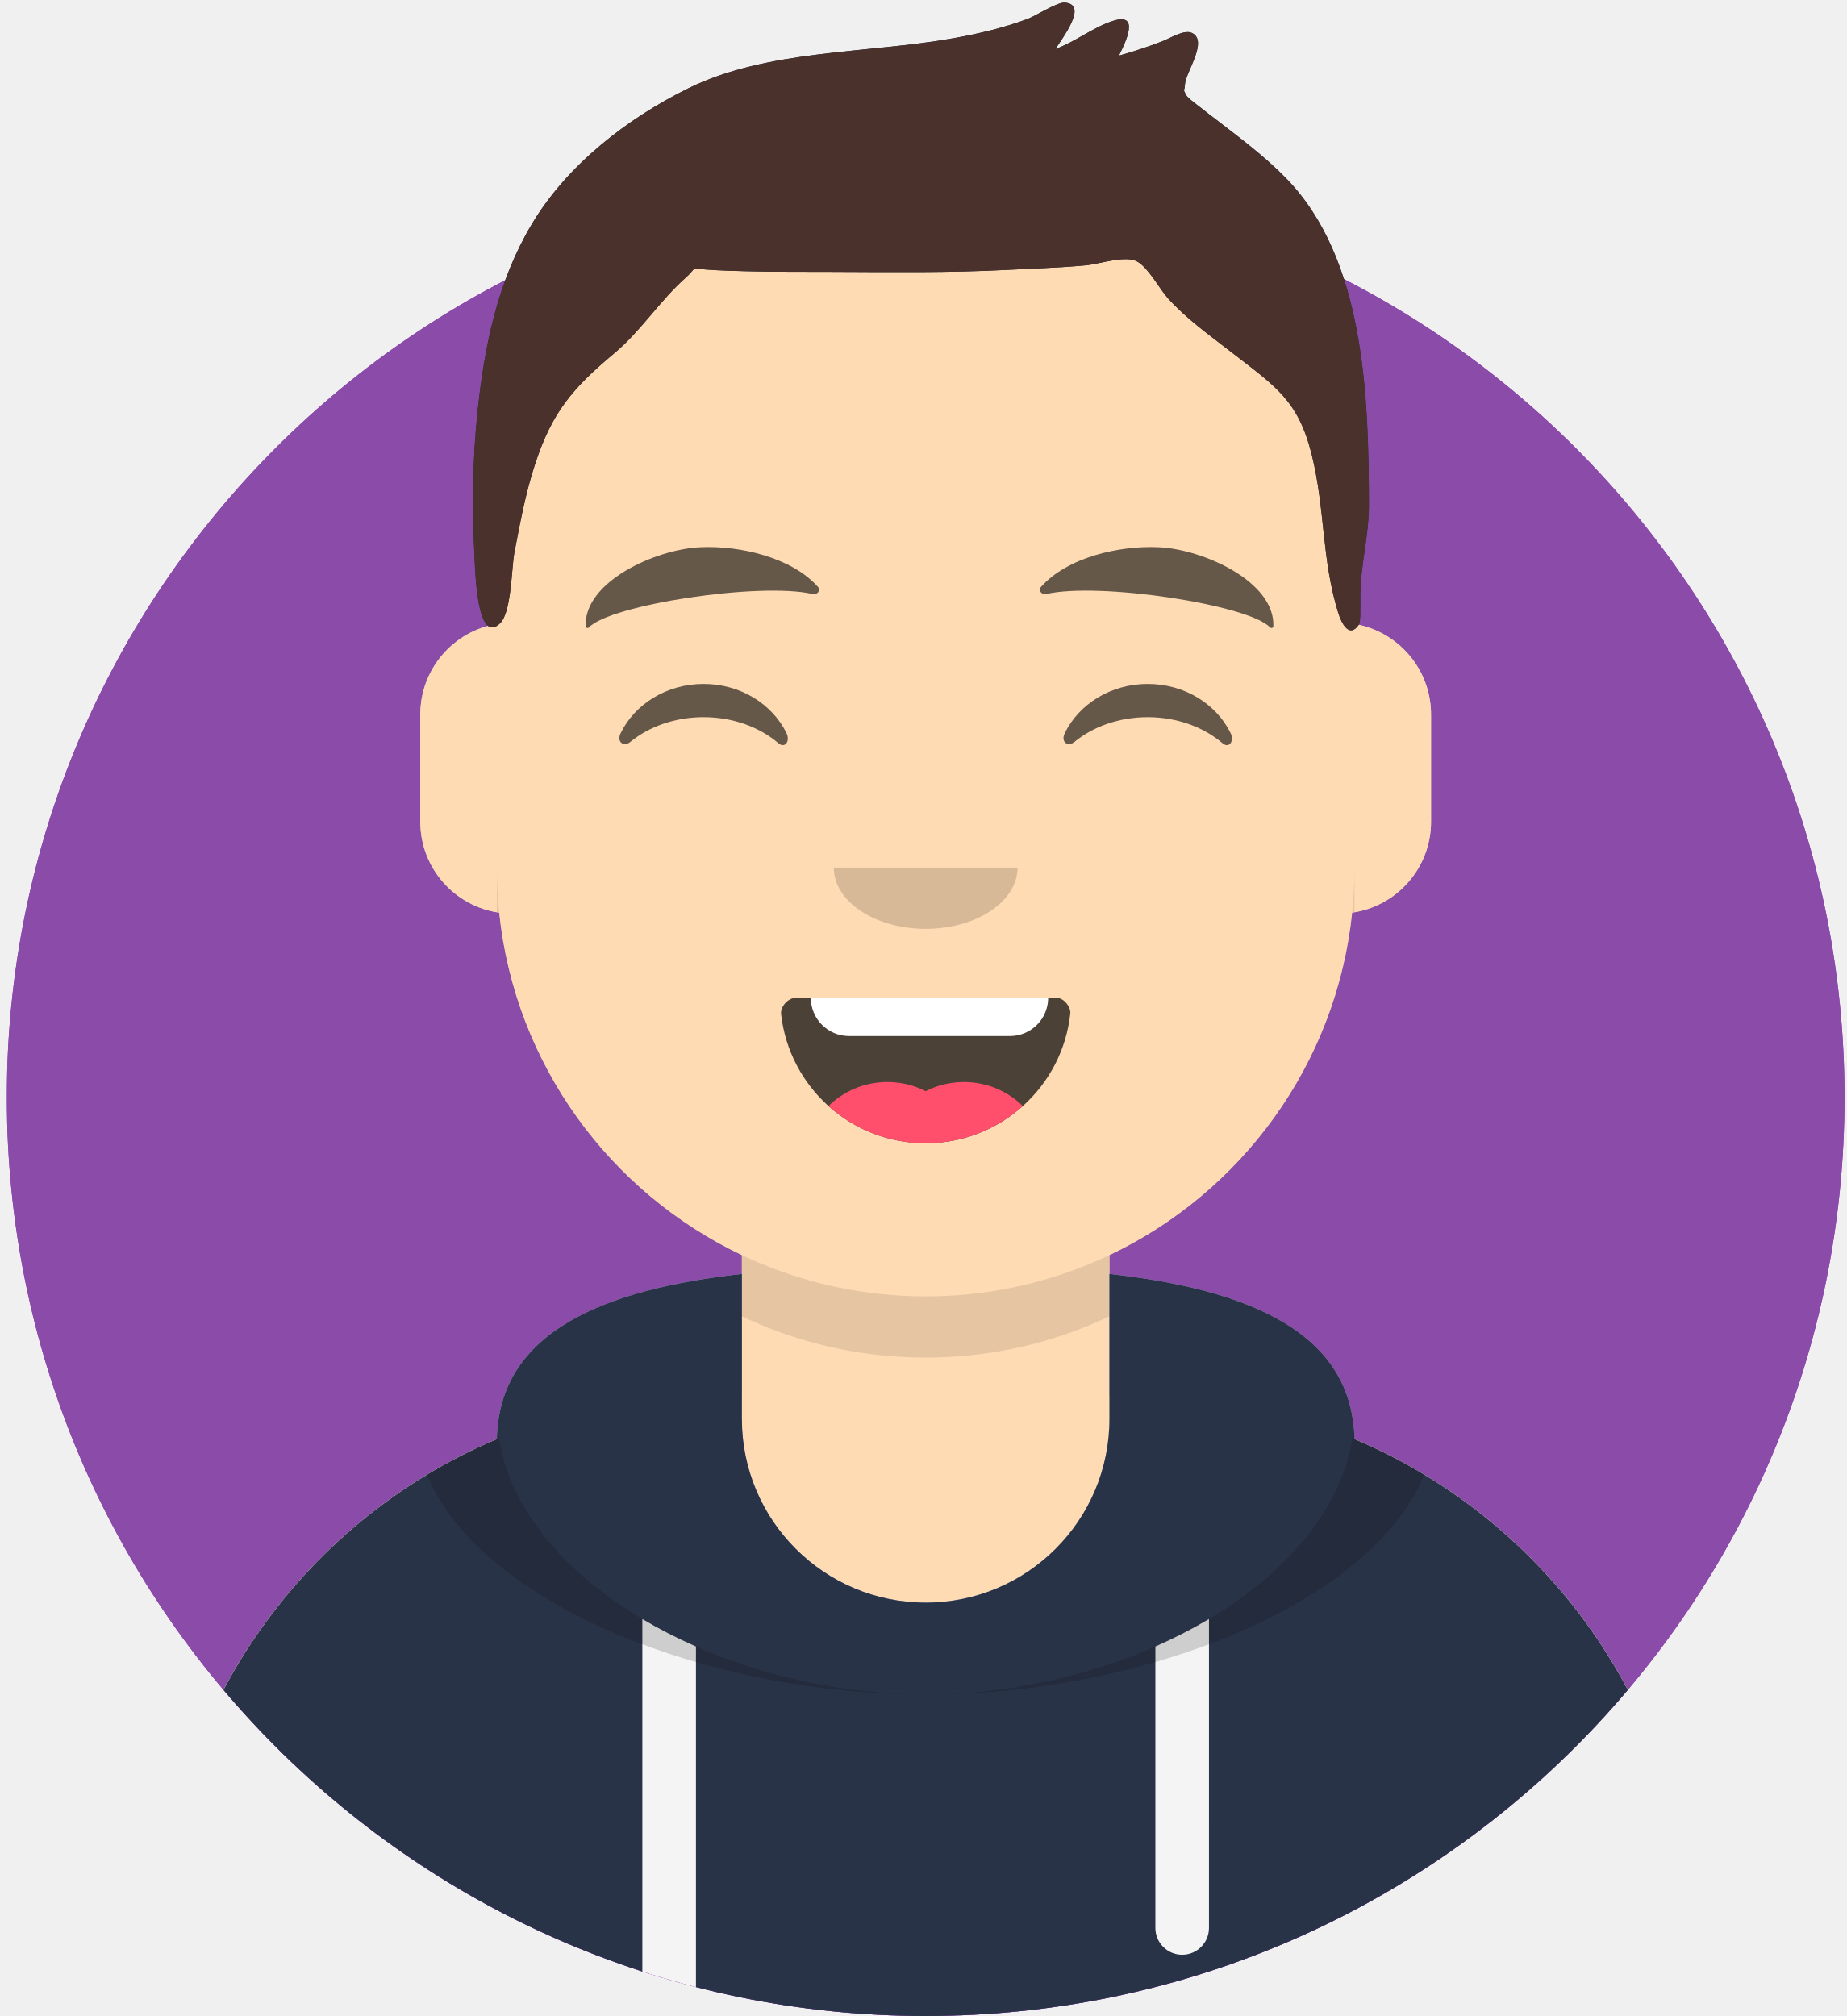
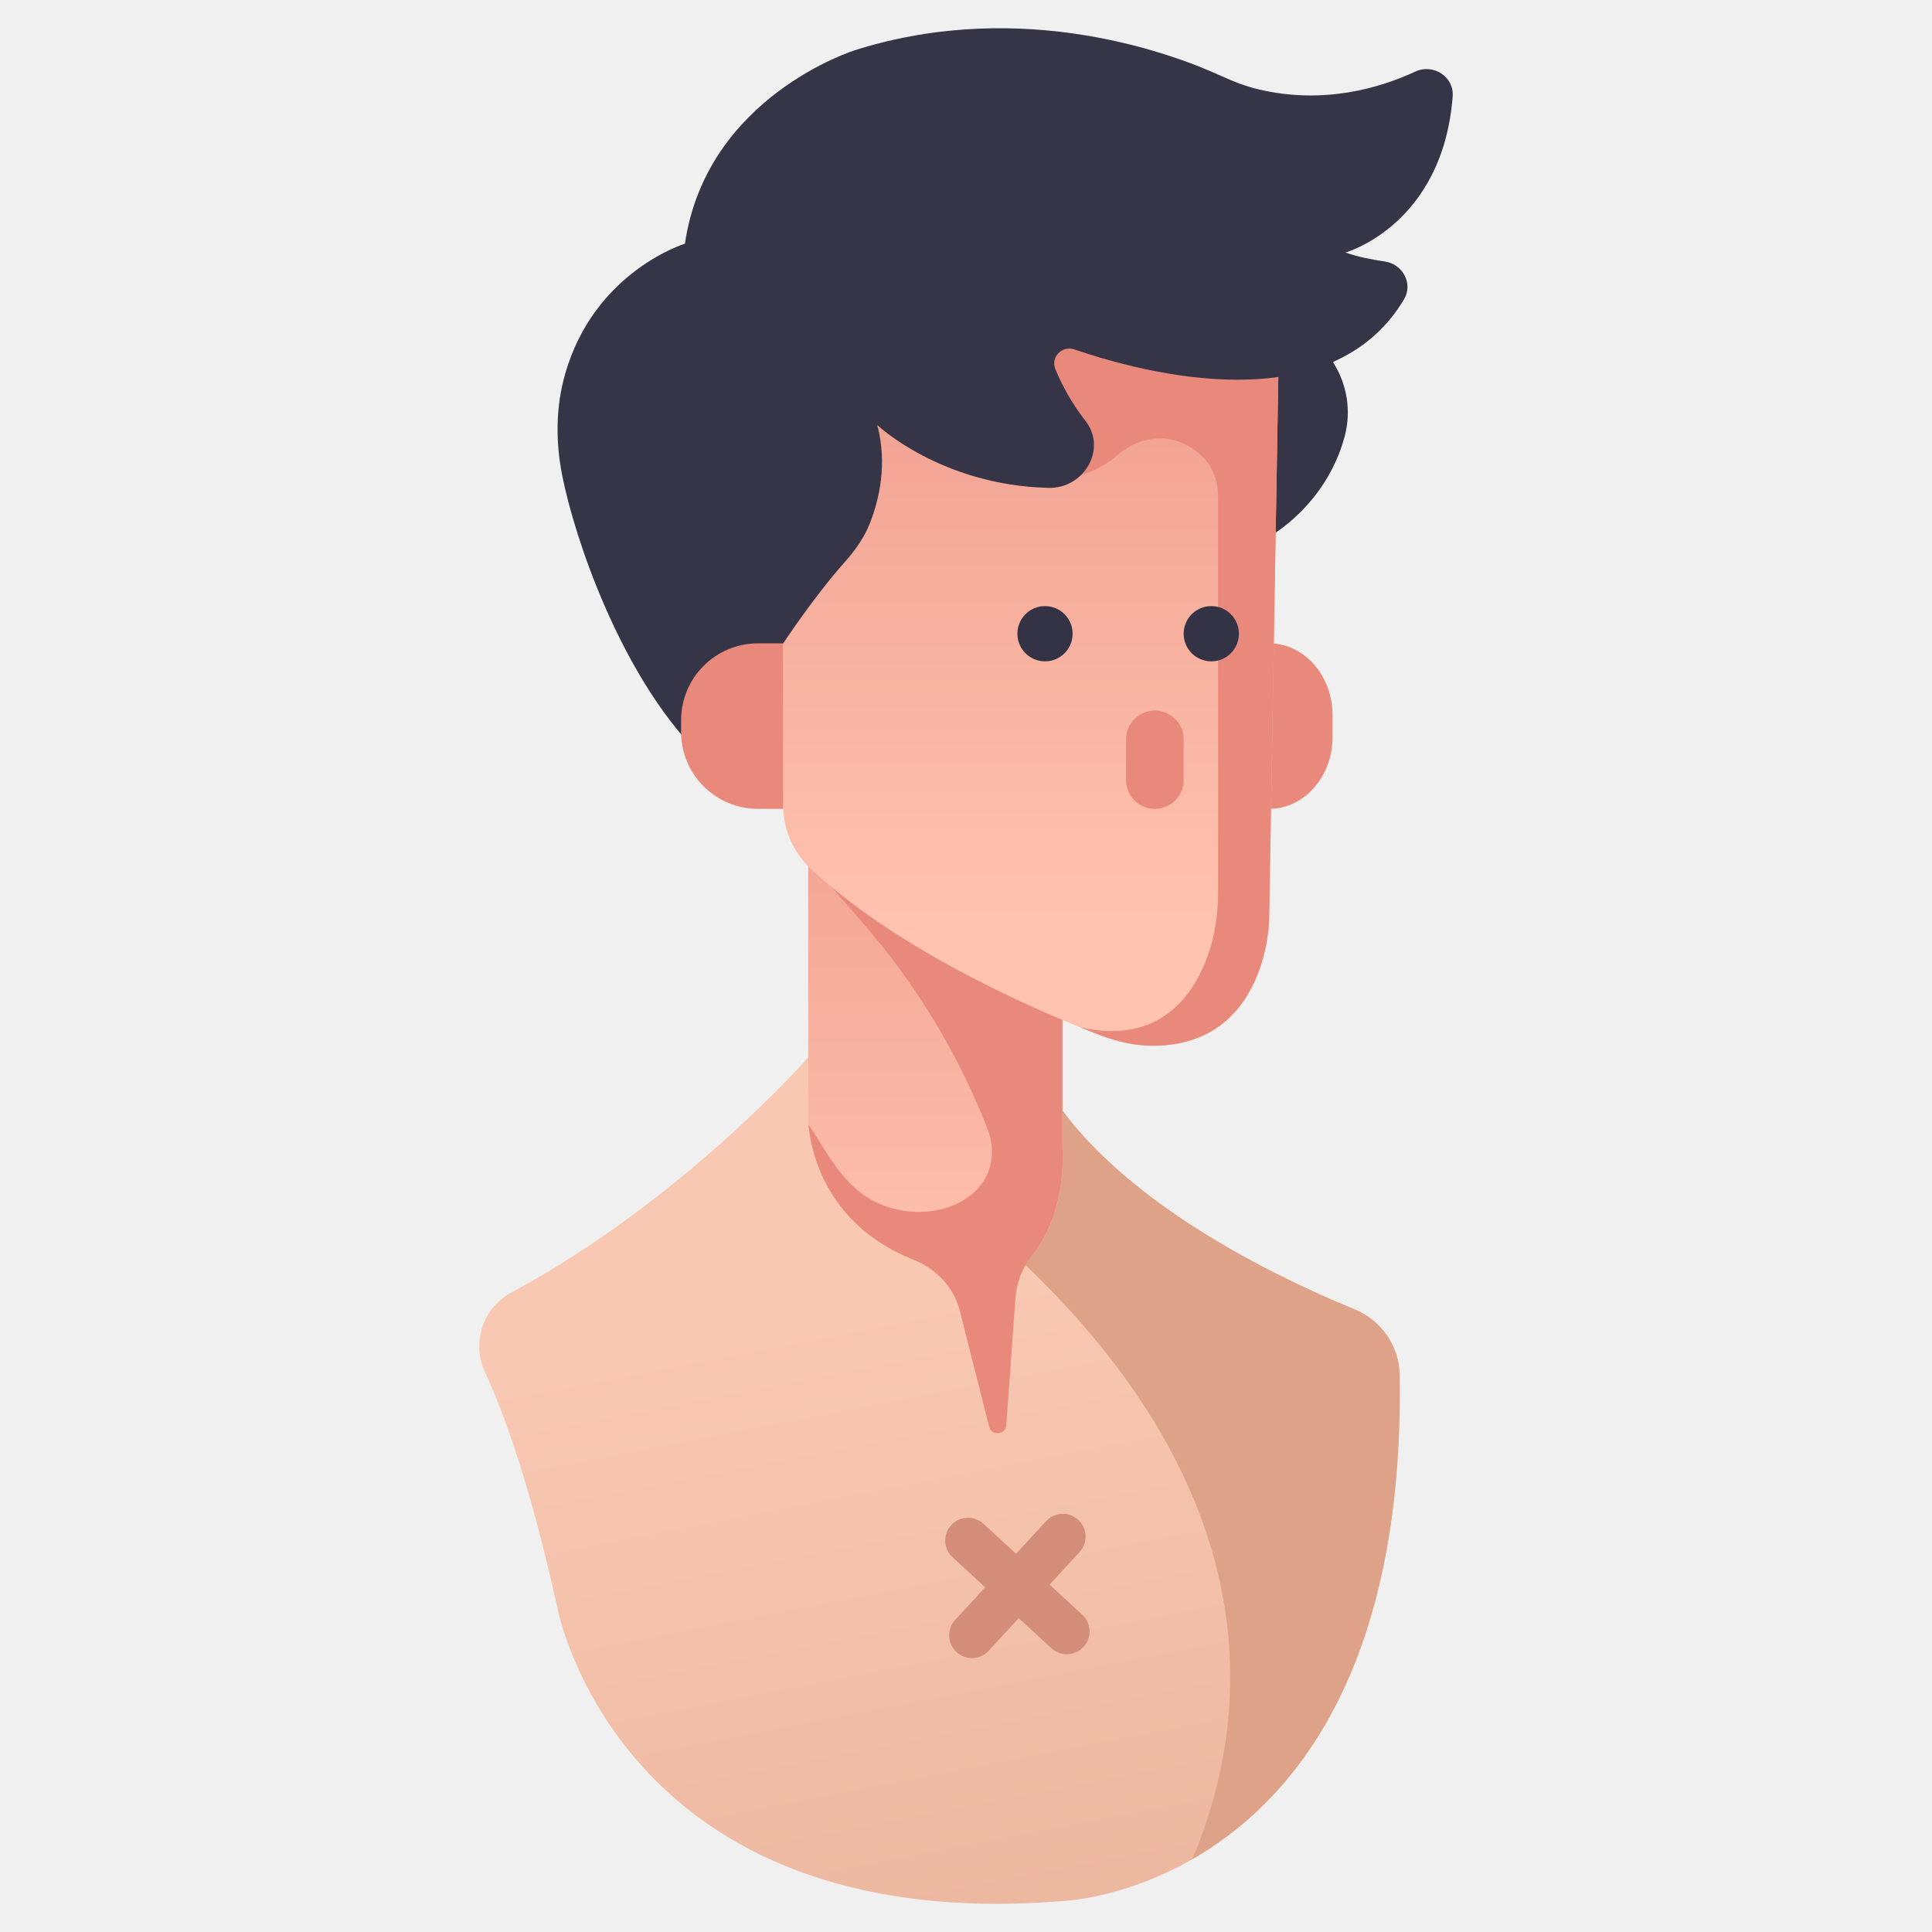
- <svg xmlns="http://www.w3.org/2000/svg" xmlns:xlink="http://www.w3.org/1999/xlink" width="217px" height="237px" viewBox="0 0 217 237" version="1.1">
-   <defs>
-     <circle id="path-1" cx="108" cy="108" r="108" />
-     <path d="M-3.19744231e-14,144 L-3.19744231e-14,-1.42108547e-14 L237.6,-1.42108547e-14 L237.6,144 L226.8,144 C226.8,203.647 178.447,252 118.8,252 C59.153,252 10.8,203.647 10.8,144 L10.8,144 L-3.19744231e-14,144 Z" id="path-3" />
-     <path d="M90,0 C117.835,-5.11323436e-15 140.4,22.565 140.4,50.4 L140.401,55.949 C145.508,56.807 149.4,61.249 149.4,66.6 L149.4,79.2 C149.4,84.647 145.367,89.152 140.125,89.893 C138.265,107.718 127.114,122.78 111.601,130.149 L111.6,146.7 L115.2,146.7 C150.988,146.7 180,175.712 180,211.5 L180,219.6 L0,219.6 L0,211.5 C-4.38277231e-15,175.712 29.012,146.7 64.8,146.7 L68.4,146.7 L68.4,130.15 C52.886,122.78 41.735,107.718 39.875,89.893 C34.633,89.152 30.6,84.647 30.6,79.2 L30.6,66.6 C30.6,61.249 34.492,56.806 39.6,55.949 L39.6,50.4 C39.6,22.565 62.165,5.11323436e-15 90,0 Z" id="path-5" />
-     <path d="M140.401,11.764 C156.691,13.587 169.2,18.597 169.2,31.569 L169.194,31.18 C192.467,41.01 208.8,64.047 208.8,90.9 L208.8,99 L28.8,99 L28.8,90.9 C28.8,64.047 45.133,41.01 68.406,31.18 C68.653,18.496 81.073,13.568 97.2,11.764 L97.2,28.8 C97.2,40.729 106.871,50.4 118.8,50.4 C130.729,50.4 140.4,40.729 140.4,28.8 L140.4,28.8 Z" id="path-7" />
-     <path d="M31.606,13.615 C32.558,22.158 39.803,28.8 48.6,28.8 C57.424,28.8 64.687,22.117 65.603,13.536 C65.676,12.845 64.905,11.7 63.938,11.7 C50.534,11.7 40.264,11.7 33.378,11.7 C32.406,11.7 31.511,12.761 31.606,13.615 Z" id="path-9" />
-     <rect id="path-11" x="0" y="0" width="237.6" height="252" />
-     <path d="M118.135,20.928 C115.651,18.39 112.767,16.236 109.962,14.076 C109.343,13.6 108.715,13.135 108.109,12.641 C107.972,12.528 106.563,11.519 106.394,11.148 C105.988,10.254 106.224,10.95 106.28,9.884 C106.35,8.535 109.1,4.727 107.048,3.854 C106.146,3.47 104.536,4.492 103.67,4.83 C101.977,5.49 100.263,6.054 98.512,6.54 C99.351,4.869 100.95,1.524 97.944,2.419 C95.603,3.116 93.421,4.91 91.068,5.753 C91.847,4.477 94.96,0.523 92.147,0.302 C91.271,0.233 88.724,1.875 87.782,2.226 C84.959,3.275 82.075,3.953 79.111,4.487 C69.033,6.304 57.248,5.786 47.923,10.374 C40.735,13.911 33.636,19.4 29.484,26.389 C25.481,33.125 23.984,40.498 23.146,48.217 C22.532,53.882 22.482,59.738 22.769,65.424 C22.863,67.287 23.073,75.874 25.779,73.273 C27.127,71.978 27.117,66.745 27.457,64.974 C28.133,61.451 28.783,57.911 29.91,54.5 C31.895,48.49 34.238,45.687 39.184,41.547 C42.359,38.89 44.588,35.3 47.625,32.62 C48.99,31.416 47.949,31.542 50.143,31.7 C51.616,31.806 53.097,31.846 54.574,31.885 C57.99,31.974 61.412,31.951 64.829,31.963 C71.711,31.988 78.561,32.085 85.437,31.725 C88.492,31.565 91.556,31.478 94.603,31.195 C96.306,31.038 99.326,29.947 100.728,30.78 C102.01,31.543 103.342,34.034 104.263,35.054 C106.438,37.464 109.032,39.305 111.576,41.282 C116.881,45.403 119.559,46.98 121.17,53.421 C122.775,59.838 122.325,65.791 124.312,72.106 C124.662,73.217 125.586,75.13 126.726,73.415 C126.937,73.096 126.883,71.345 126.883,70.337 C126.883,66.27 127.913,63.218 127.9,59.123 C127.849,46.674 127.447,30.442 118.135,20.928 Z" id="path-13" />
-   </defs>
-   <g id="Website" stroke="none" stroke-width="1" fill="none" fill-rule="evenodd">
-     <g id="mf-avatar" transform="translate(-10, -15)">
-       <g id="Circle" transform="translate(10.8, 36)">
-         <mask id="mask-2" fill="white">
-           <use xlink:href="#path-1" />
-         </mask>
-         <use id="Circle-Background" fill="#972dc2" xlink:href="#path-1" />
-         <g id="🖍-Circle-Color" mask="url(#mask-2)" fill="#8a4ca8">
-           <rect id="🖍Color" x="0" y="0" width="216.445" height="216" />
-         </g>
-       </g>
-       <mask id="mask-4" fill="white">
-         <use xlink:href="#path-3" />
-       </mask>
-       <g id="Mask" />
-       <g id="Avataaar" mask="url(#mask-4)">
-         <g id="Body" transform="translate(28.8, 32.4)">
-           <mask id="mask-6" fill="white">
-             <use xlink:href="#path-5" />
-           </mask>
-           <use fill="#D0C6AC" xlink:href="#path-5" />
-           <g id="Skin/👶🏻-05-Pale" mask="url(#mask-6)" fill="#FFDBB4">
-             <g transform="translate(-28.8, 0)" id="Color">
-               <rect x="0" y="0" width="238.384" height="220.355" />
-             </g>
-           </g>
-           <path d="M39.6,84.6 C39.6,112.435 62.165,135 90,135 C117.835,135 140.4,112.435 140.4,84.6 L140.4,84.6 L140.4,91.8 C140.4,119.635 117.835,142.2 90,142.2 C62.165,142.2 39.6,119.635 39.6,91.8 Z" id="Neck-Shadow" fill-opacity="0.1" fill="#000000" mask="url(#mask-6)" />
-         </g>
-         <g id="Clothing/Hoodie" transform="translate(0, 153)">
-           <mask id="mask-8" fill="white">
-             <use xlink:href="#path-7" />
-           </mask>
-           <use id="Hoodie" fill="#B7C1DB" fill-rule="evenodd" xlink:href="#path-7" />
-           <g id="Color/Palette/Slate" mask="url(#mask-8)" fill="#293347" fill-rule="evenodd">
-             <rect id="🖍Color" x="0" y="0" width="238.491" height="99" />
-           </g>
-           <path d="M91.8,55.565 L91.8,99 L85.5,99 L85.499,52.335 C87.483,53.514 89.592,54.594 91.8,55.565 Z M152.101,52.334 L152.1,88.65 C152.1,90.39 150.69,91.8 148.95,91.8 C147.21,91.8 145.8,90.39 145.8,88.65 L145.801,55.565 C148.009,54.594 150.118,53.513 152.101,52.334 Z" id="Straps" fill="#F4F4F4" fill-rule="evenodd" mask="url(#mask-8)" />
-           <path d="M155.733,11.451 C169.28,14.013 178.65,19.118 178.65,29.077 C178.65,46.818 148.916,61.2 118.8,61.2 C88.684,61.2 58.95,46.818 58.95,29.077 C58.95,19.118 68.32,14.013 81.867,11.451 C73.689,14.466 68.4,19.534 68.4,27.969 C68.4,46.322 93.439,61.2 118.8,61.2 C144.161,61.2 169.2,46.322 169.2,27.969 C169.2,19.71 164.13,14.679 156.241,11.642 Z" id="Shadow" fill-opacity="0.16" fill="#000000" fill-rule="evenodd" mask="url(#mask-8)" />
-         </g>
-         <g id="Face" transform="translate(68.4, 73.8)">
-           <g id="Mouth/Smile" transform="translate(1.8, 46.8)">
-             <mask id="mask-10" fill="white">
-               <use xlink:href="#path-9" />
-             </mask>
-             <use id="Mouth" fill-opacity="0.7" fill="#000000" fill-rule="evenodd" xlink:href="#path-9" />
-             <path d="M39.6,1.8 L58.5,1.8 C60.985,1.8 63,3.815 63,6.3 L63,11.7 C63,14.185 60.985,16.2 58.5,16.2 L39.6,16.2 C37.115,16.2 35.1,14.185 35.1,11.7 L35.1,6.3 C35.1,3.815 37.115,1.8 39.6,1.8 Z" id="Teeth" fill="#FFFFFF" fill-rule="evenodd" mask="url(#mask-10)" />
-             <g id="Tongue" stroke-width="1" fill-rule="evenodd" mask="url(#mask-10)" fill="#FF4F6D">
-               <g transform="translate(34.2, 21.6)">
-                 <circle cx="9.9" cy="9.9" r="9.9" />
-                 <circle cx="18.9" cy="9.9" r="9.9" />
-               </g>
-             </g>
-           </g>
-           <g id="Nose/Default" transform="translate(25.2, 36)" fill="#000000" fill-opacity="0.16">
-             <path d="M14.4,7.2 C14.4,11.176 19.235,14.4 25.2,14.4 L25.2,14.4 C31.165,14.4 36,11.176 36,7.2" id="Nose" />
-           </g>
-           <g id="Eyes/Happy-😁" transform="translate(0, 7.2)" fill="#000000" fill-opacity="0.6">
-             <path d="M14.544,20.203 C16.206,16.784 19.948,14.4 24.298,14.4 C28.632,14.4 32.363,16.767 34.034,20.166 C34.53,21.176 33.824,22.003 33.112,21.39 C30.906,19.494 27.773,18.309 24.298,18.309 C20.931,18.309 17.886,19.421 15.694,21.214 C14.892,21.87 14.058,21.203 14.544,20.203 Z" id="Squint" />
-             <path d="M66.744,20.203 C68.406,16.784 72.148,14.4 76.498,14.4 C80.832,14.4 84.563,16.767 86.234,20.166 C86.73,21.176 86.024,22.003 85.312,21.39 C83.106,19.494 79.973,18.309 76.498,18.309 C73.131,18.309 70.086,19.421 67.894,21.214 C67.092,21.87 66.258,21.203 66.744,20.203 Z" id="Squint" />
-           </g>
-           <g id="Eyebrow/Natural/Default-Natural" fill="#000000" fill-opacity="0.6">
-             <path d="M23.435,5.589 C18.25,6.285 10.164,10.805 10.84,16.036 C10.862,16.207 11.121,16.261 11.233,16.118 C13.471,13.248 30.774,9.033 37.075,9.913 C37.652,9.994 38.032,9.399 37.639,9.027 C34.269,5.845 28.08,4.961 23.435,5.589" id="Eyebrow" transform="translate(24.3, 10.8) rotate(5) translate(-24.3, -10.8) " />
-             <path d="M76.535,5.589 C71.35,6.285 63.264,10.805 63.94,16.036 C63.962,16.207 64.221,16.261 64.333,16.118 C66.571,13.248 83.874,9.033 90.175,9.913 C90.752,9.994 91.132,9.399 90.739,9.027 C87.369,5.845 81.18,4.961 76.535,5.589" id="Eyebrow" transform="translate(77.4, 10.8) scale(-1, 1) rotate(5) translate(-77.4, -10.8) " />
-           </g>
-         </g>
-         <g id="Top">
-           <mask id="mask-12" fill="white">
-             <use xlink:href="#path-11" />
-           </mask>
-           <g id="Mask" />
-           <g mask="url(#mask-12)">
-             <g transform="translate(43, 15)">
-               <mask id="mask-14" fill="white">
-                 <use xlink:href="#path-13" />
-               </mask>
-               <use id="Short-Hair" stroke="none" fill="#1F3140" fill-rule="evenodd" xlink:href="#path-13" />
-               <g id="Color/Hair/Brown-Dark" stroke="none" fill="none" mask="url(#mask-14)" fill-rule="evenodd">
-                 <g transform="translate(-43.1, -15)" fill="#4A312C" id="Color">
-                   <rect x="0" y="0" width="239.107" height="252.406" />
-                 </g>
-               </g>
-             </g>
-           </g>
-         </g>
-       </g>
-     </g>
-   </g>
+ <svg xmlns="http://www.w3.org/2000/svg" enable-background="new 0 0 512 512" height="512px" id="Villager" version="1.1" viewBox="0 0 512 512" width="512px" xml:space="preserve">
+   <linearGradient gradientUnits="userSpaceOnUse" id="SVGID_1_" x1="245.801" x2="317.744" y1="344.313" y2="714.456">
+     <stop offset="0" style="stop-color:#F9C8B2" />
+     <stop offset="1" style="stop-color:#DDA288" />
+   </linearGradient>
+   <path d="M247.91,280.203h-33.708c0,0-33.052,37.774-78.653,62.305c-7.531,4.051-10.64,13.206-7.074,20.979  c6.578,14.339,12.987,34.326,19.289,62.811c0,0,16.432,87.021,133.855,77.492c0,0,91.366-2.988,89.304-139.417  c-0.115-7.674-4.882-14.499-11.984-17.405c-22.429-9.178-71.031-32.457-85.586-66.764H247.91z" fill="url(#SVGID_1_)" />
+   <path d="M358.938,346.967c-22.429-9.178-71.031-32.457-85.586-66.764h-17.016l15.445,55.043  c66.106,63.365,59.195,121.89,44.214,157.426c25.668-14.711,56.128-48.869,54.927-128.3  C370.807,356.698,366.04,349.873,358.938,346.967z" fill="#DDA288" />
+   <path d="M286.79,427.904l-8.645-7.959l7.96-8.646c2.257-2.452,2.1-6.269-0.353-8.526l0,0  c-2.452-2.258-6.27-2.1-8.526,0.352l-7.96,8.645l-8.645-7.959c-2.452-2.257-6.269-2.1-8.526,0.353l0,0  c-2.257,2.452-2.1,6.269,0.352,8.526l8.646,7.959l-7.96,8.645c-2.257,2.452-2.1,6.27,0.353,8.527l0,0  c2.452,2.257,6.269,2.1,8.526-0.352l7.96-8.646l8.645,7.96c2.451,2.257,6.269,2.1,8.526-0.353l0,0  C289.399,433.979,289.242,430.162,286.79,427.904z" fill="#D38D78" />
+   <linearGradient gradientUnits="userSpaceOnUse" id="SVGID_2_" x1="247.911" x2="247.911" y1="346.576" y2="115.809">
+     <stop offset="0.005" style="stop-color:#FFC3B0" />
+     <stop offset="1" style="stop-color:#E8897B" />
+   </linearGradient>
+   <path d="M214.202,221.132v75.587c0,0,0,26.084,27.894,37.12c6.032,2.387,10.699,7.312,12.29,13.602  l7.744,30.627c0.645,2.548,4.363,2.22,4.552-0.401l2.415-33.657c0.286-3.987,1.667-7.859,4.183-10.966  c3.798-4.688,9.078-14.061,8.253-29.338v-45.098L214.202,221.132z" fill="url(#SVGID_2_)" />
+   <path d="M276.094,328.936c0.184-0.311,0.359-0.649,0.539-0.98c0.298-0.545,0.589-1.104,0.876-1.704  c0.186-0.388,0.361-0.79,0.541-1.2c0.27-0.617,0.526-1.26,0.777-1.932c0.169-0.451,0.333-0.904,0.491-1.381  c0.238-0.717,0.453-1.473,0.663-2.244c0.135-0.496,0.272-0.979,0.394-1.499c0.205-0.881,0.37-1.817,0.529-2.767  c0.08-0.477,0.178-0.926,0.245-1.42c0.2-1.476,0.353-3.014,0.421-4.648l0,0c0.072-1.727,0.065-3.545-0.038-5.455v-45.098  l-67.33-37.476v6.689c3.637,4.322,8.801,10.3,14.417,16.739c14.054,16.114,25.167,34.46,32.932,54.187  c5.934,15.075-8.973,25.538-24.684,21.583c-12.4-3.121-17.154-14.256-22.6-22.356c0.412,5.305,3.569,26.274,27.843,35.871  c6.027,2.383,10.687,7.312,12.274,13.596l7.745,30.627c0.645,2.548,4.363,2.22,4.551-0.401l2.416-33.657  c0.223-3.095,1.124-6.11,2.685-8.763l0,0c0.449-0.764,0.936-1.508,1.498-2.203c0.444-0.549,0.91-1.174,1.383-1.852  c0.148-0.213,0.295-0.459,0.444-0.684C275.437,330.01,275.764,329.499,276.094,328.936z" fill="#E8897B" />
+   <path d="M336.342,85.304v56.925c0,0,15.029-8.116,19.996-26.52c3.748-13.886-5.288-28.39-19.537-30.346  C336.648,85.343,336.495,85.323,336.342,85.304z" fill="#353547" />
+   <path d="M336.342,170.496v43.859l0,0c9.276,0,16.797-8.517,16.797-19.022v-5.813  C353.139,179.014,345.618,170.496,336.342,170.496L336.342,170.496z" fill="#E8897B" />
+   <linearGradient gradientUnits="userSpaceOnUse" id="SVGID_3_" x1="273.352" x2="273.352" y1="249.602" y2="-6.479">
+     <stop offset="0.005" style="stop-color:#FFC3B0" />
+     <stop offset="1" style="stop-color:#E8897B" />
+   </linearGradient>
+   <path d="M339.141,77.646l-2.799,166.105c0,0-0.393,32.933-30.287,33.391c-5.02,0.077-9.963-1.05-14.649-2.85  c-14.308-5.496-52.141-21.366-76.426-43.922c-4.689-4.355-7.416-10.418-7.416-16.818V77.646H339.141z" fill="url(#SVGID_3_)" />
+   <path d="M269.619,125.704c0,0,14.289,5.358,26.613-5.18c4.83-4.13,11.502-5.681,17.277-3.028  c4.849,2.226,9.301,6.411,9.301,14.273v104.572c0,5.604-0.758,11.214-2.601,16.507c-3.732,10.718-12.686,24.125-33.889,19.432  c1.892,0.765,3.636,1.456,5.084,2.012c4.687,1.8,9.63,2.927,14.649,2.85c29.895-0.458,30.287-33.391,30.287-33.391l2.799-166.105  h-67.477L269.619,125.704z" fill="#E8897B" />
+   <path d="M181.508,64.581c0,0-23.967,7.308-31.746,34.535c-2.517,8.811-2.533,18.091-0.738,27.067  c3.285,16.423,15.287,52.286,35.851,73.241l22.688-28.929c0,0,8.073-12.295,16.331-21.575c2.754-3.096,5.15-6.463,6.649-10.284  c2.441-6.221,4.677-15.657,1.944-25.997c0,0,16.829,15.972,45.382,16.649c9.272,0.221,15.337-9.912,10.101-17.339  c-0.057-0.082-0.115-0.163-0.174-0.244c0,0-4.8-5.752-8.126-13.897c-1.286-3.15,1.784-6.333,5.077-5.203  c18.853,6.465,67.944,19.366,87.356-13.316c2.428-4.088-0.336-9.312-5.146-9.999c-3.448-0.492-7.272-1.243-10.387-2.376  c0,0,25.77-7.197,28.408-41.387c0.398-5.16-5.124-8.782-9.934-6.546c-9.247,4.301-24.194,8.803-41.491,4.706  c-3.516-0.833-6.865-2.158-10.139-3.655c-11.574-5.292-51.75-20.92-96.7-6.776C226.716,13.256,187.279,25.387,181.508,64.581z" fill="#353547" />
+   <path d="M200.859,214.355h6.704v-43.859h-6.704c-11.244,0-20.358,9.115-20.358,20.358v3.143  C180.5,205.241,189.615,214.355,200.859,214.355z" fill="#E8897B" />
+   <path d="M306.047,214.355L306.047,214.355c-4.217,0-7.635-3.418-7.635-7.635v-10.782  c0-4.217,3.418-7.635,7.635-7.635l0,0c4.216,0,7.634,3.418,7.634,7.635v10.782C313.681,210.938,310.263,214.355,306.047,214.355z" fill="#E8897B" />
+   <circle cx="276.939" cy="167.944" fill="#333345" r="7.32" />
+   <circle cx="321.001" cy="167.944" fill="#333345" r="7.32" />
</svg>
